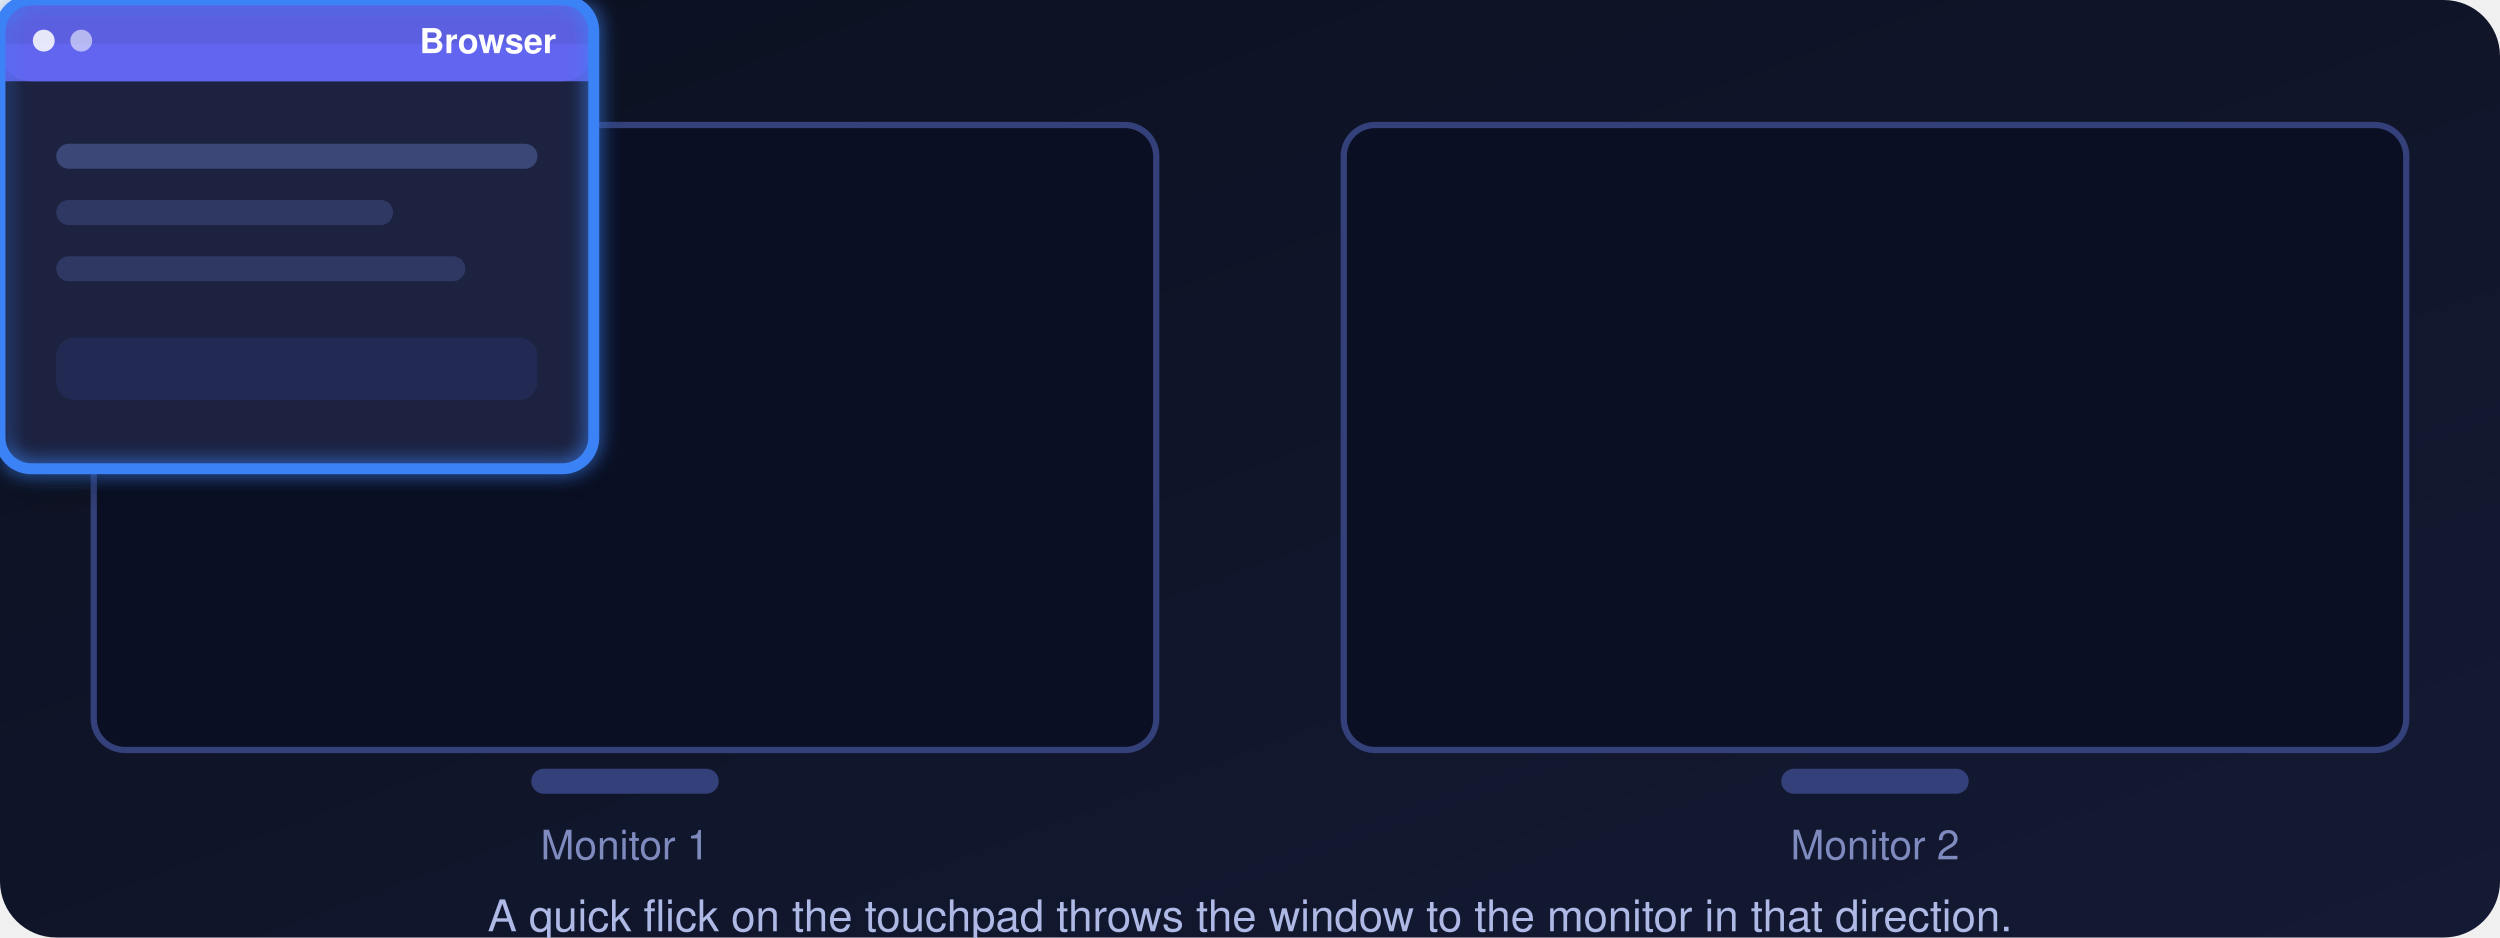
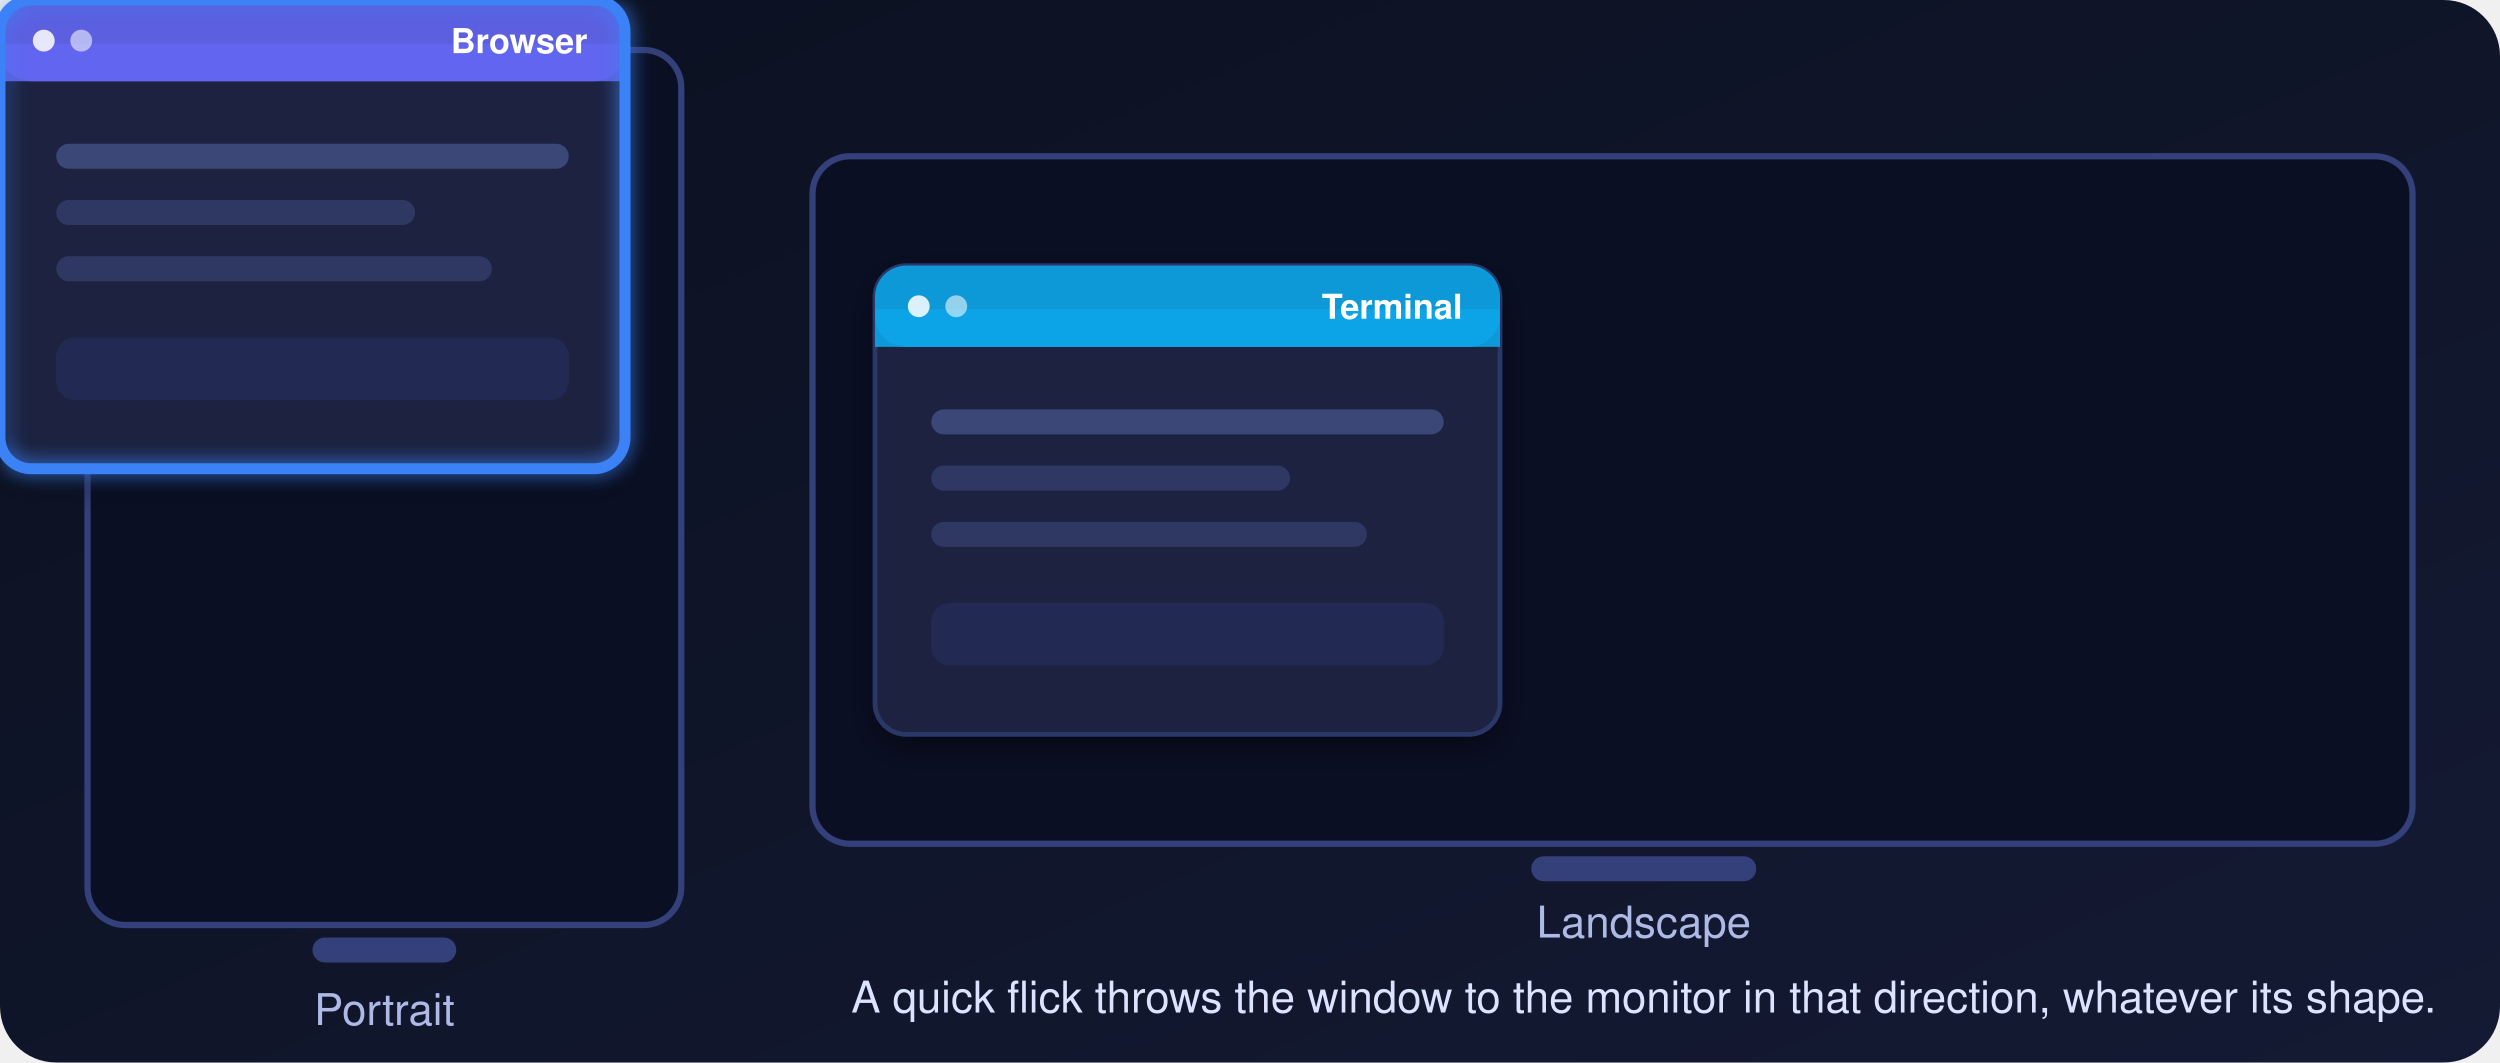
- <svg xmlns="http://www.w3.org/2000/svg" viewBox="0 0 800 300" width="800" height="300" role="img" aria-label="Animation: flicking a window throws it to the neighbouring monitor">
+ <svg xmlns="http://www.w3.org/2000/svg" viewBox="0 0 800 340" width="800" height="340" role="img" aria-label="Animation: a window is flicked left onto the portrait monitor and back to the landscape monitor">
  <defs>
    <linearGradient id="bg" x1="0" y1="0" x2="1" y2="1">
      <stop offset="0" stop-color="#0b1020" />
      <stop offset="1" stop-color="#141a33" />
    </linearGradient>
    <filter id="glow" x="-20%" y="-20%" width="140%" height="140%">
      <feGaussianBlur stdDeviation="3" result="b" />
      <feMerge>
        <feMergeNode in="b" />
        <feMergeNode in="SourceGraphic" />
      </feMerge>
    </filter>
    <filter id="shadow" x="-20%" y="-20%" width="140%" height="150%">
      <feDropShadow dx="0" dy="4" stdDeviation="5" flood-color="#000" flood-opacity=".45" />
    </filter>
  </defs>
-   <rect width="800" height="300" rx="18" fill="url(#bg)" />
-   <rect x="30" y="40" width="340" height="200" rx="10" fill="#0a0f24" stroke="#33407a" stroke-width="2" />
-   <rect x="430" y="40" width="340" height="200" rx="10" fill="#0a0f24" stroke="#33407a" stroke-width="2" />
-   <rect x="170" y="246" width="60" height="8" rx="4" fill="#33407a" />
-   <rect x="570" y="246" width="60" height="8" rx="4" fill="#33407a" />
-   <text x="200" y="275" text-anchor="middle" font-family="Segoe UI, system-ui, -apple-system, Helvetica, Arial, sans-serif" font-size="13" fill="#7f8bbf">Monitor 1</text>
-   <text x="600" y="275" text-anchor="middle" font-family="Segoe UI, system-ui, -apple-system, Helvetica, Arial, sans-serif" font-size="13" fill="#7f8bbf">Monitor 2</text>
-   <g>
-     <animateTransform attributeName="transform" type="translate" values="105 70;105 70;130 70;560 70;560 70;105 70" keyTimes="0;.2;.3;.5;.9;1" dur="6s" repeatCount="indefinite" calcMode="spline" keySplines="0 0 1 1;.5 0 .9 .6;.1 .7 .3 1;0 0 1 1;0 0 1 1" />
-     <rect x="-18" y="30" width="190" height="4" rx="2" fill="#93C5FD" opacity="0">
-       <animate attributeName="opacity" values="0;0;.7;0;0" keyTimes="0;.28;.36;.5;1" dur="6s" repeatCount="indefinite" />
-     </rect>
-     <rect x="-40" y="76" width="220" height="4" rx="2" fill="#93C5FD" opacity="0">
-       <animate attributeName="opacity" values="0;0;.6;0;0" keyTimes="0;.28;.36;.5;1" dur="6s" repeatCount="indefinite" />
-     </rect>
-     <g transform="translate(0 0)" filter="url(#shadow)">
-       <rect width="190" height="150" rx="10" fill="#1b2340" stroke="#2c3868" stroke-width="1.5" />
-       <rect width="190" height="26" rx="10" fill="#6366f1" opacity=".9" />
-       <rect y="14" width="190" height="12" fill="#6366f1" opacity=".9" />
+   <rect width="800" height="340" rx="18" fill="url(#bg)" />
+   <rect x="28" y="16" width="190" height="280" rx="12" fill="#0a0f24" stroke="#33407a" stroke-width="2" />
+   <rect x="260" y="50" width="512" height="220" rx="12" fill="#0a0f24" stroke="#33407a" stroke-width="2" />
+   <rect x="100" y="300" width="46" height="8" rx="4" fill="#33407a" />
+   <rect x="490" y="274" width="72" height="8" rx="4" fill="#33407a" />
+   <g transform="translate(280 85)" filter="url(#shadow)">
+     <rect width="200" height="150" rx="10" fill="#1b2340" stroke="#2c3868" stroke-width="1.5" />
+     <rect width="200" height="26" rx="10" fill="#0ea5e9" opacity=".9" />
+     <rect y="14" width="200" height="12" fill="#0ea5e9" opacity=".9" />
+     <circle cx="14" cy="13" r="3.5" fill="#fff" opacity=".85" />
+     <circle cx="26" cy="13" r="3.5" fill="#fff" opacity=".55" />
+     <text x="188" y="17" text-anchor="end" font-family="Segoe UI, system-ui, -apple-system, Helvetica, Arial, sans-serif" font-size="11" font-weight="600" fill="#fff">Terminal</text>
+     <rect x="18" y="46" width="164" height="8" rx="4" fill="#3a4676" />
+     <rect x="18" y="64" width="114.8" height="8" rx="4" fill="#2f3963" />
+     <rect x="18" y="82" width="139.4" height="8" rx="4" fill="#2f3963" />
+     <rect x="18" y="108" width="164" height="20" rx="6" fill="#222c52" />
+   </g>
+   <g opacity="0">
+     <animate attributeName="opacity" values="0;1;0" keyTimes="0;.28;.5" dur="9s" repeatCount="indefinite" calcMode="discrete" />
+     <g transform="translate(58 56)" filter="url(#shadow)">
+       <rect width="130" height="200" rx="10" fill="#1b2340" stroke="#2c3868" stroke-width="1.5" />
+       <rect width="130" height="26" rx="10" fill="#6366f1" opacity=".9" />
+       <rect y="14" width="130" height="12" fill="#6366f1" opacity=".9" />
      <circle cx="14" cy="13" r="3.5" fill="#fff" opacity=".85" />
      <circle cx="26" cy="13" r="3.5" fill="#fff" opacity=".55" />
-       <text x="178" y="17" text-anchor="end" font-family="Segoe UI, system-ui, -apple-system, Helvetica, Arial, sans-serif" font-size="11" font-weight="600" fill="#fff">Browser</text>
-       <rect x="18" y="46" width="154" height="8" rx="4" fill="#3a4676" />
-       <rect x="18" y="64" width="107.8" height="8" rx="4" fill="#2f3963" />
-       <rect x="18" y="82" width="130.9" height="8" rx="4" fill="#2f3963" />
-       <rect x="18" y="108" width="154" height="20" rx="6" fill="#222c52" />
+       <text x="118" y="17" text-anchor="end" font-family="Segoe UI, system-ui, -apple-system, Helvetica, Arial, sans-serif" font-size="11" font-weight="600" fill="#fff">Browser</text>
+       <rect x="18" y="46" width="94" height="8" rx="4" fill="#3a4676" />
+       <rect x="18" y="64" width="65.8" height="8" rx="4" fill="#2f3963" />
+       <rect x="18" y="82" width="79.9" height="8" rx="4" fill="#2f3963" />
+       <rect x="18" y="108" width="94" height="70" rx="6" fill="#222c52" />
    </g>
-     <rect width="190" height="150" rx="10" fill="none" stroke="#3B82F6" stroke-width="3.5" filter="url(#glow)" />
+     <rect x="58" y="56" width="130" height="200" rx="10" fill="none" stroke="#3B82F6" stroke-width="3.5" filter="url(#glow)" />
  </g>
-   <text x="400" y="298" text-anchor="middle" font-family="Segoe UI, system-ui, -apple-system, Helvetica, Arial, sans-serif" font-size="14" fill="#aeb9e6">A quick flick on the touchpad throws the window to the monitor in that direction.</text>
+   <g>
+     <animate attributeName="opacity" values="1;0;1" keyTimes="0;.28;.5" dur="9s" repeatCount="indefinite" calcMode="discrete" />
+     <animateTransform attributeName="transform" type="translate" values="540 85;540 85;58 105;58 105;540 85;540 85" keyTimes="0;.12;.28;.5;.66;1" dur="9s" repeatCount="indefinite" calcMode="spline" keySplines="0 0 1 1;.3 0 .2 1;0 0 1 1;.3 0 .2 1;0 0 1 1" />
+     <g>
+       <animateTransform attributeName="transform" type="scale" values="1;1;.68;.68;1;1" keyTimes="0;.12;.28;.5;.66;1" dur="9s" repeatCount="indefinite" calcMode="spline" keySplines="0 0 1 1;.3 0 .2 1;0 0 1 1;.3 0 .2 1;0 0 1 1" />
+       <rect x="200" y="30" width="170" height="4" rx="2" fill="#93C5FD" opacity="0">
+         <animate attributeName="opacity" values="0;0;.7;0;0;0;0;0;0" keyTimes="0;.14;.2;.28;.5;.54;.6;.66;1" dur="9s" repeatCount="indefinite" />
+       </rect>
+       <rect x="220" y="76" width="190" height="4" rx="2" fill="#93C5FD" opacity="0">
+         <animate attributeName="opacity" values="0;0;.6;0;0;0;0;0;0" keyTimes="0;.14;.2;.28;.5;.54;.6;.66;1" dur="9s" repeatCount="indefinite" />
+       </rect>
+       <rect x="-180" y="30" width="170" height="4" rx="2" fill="#93C5FD" opacity="0">
+         <animate attributeName="opacity" values="0;0;0;0;0;0;.7;0;0" keyTimes="0;.14;.2;.28;.5;.54;.6;.66;1" dur="9s" repeatCount="indefinite" />
+       </rect>
+       <rect x="-200" y="76" width="190" height="4" rx="2" fill="#93C5FD" opacity="0">
+         <animate attributeName="opacity" values="0;0;0;0;0;0;.6;0;0" keyTimes="0;.14;.2;.28;.5;.54;.6;.66;1" dur="9s" repeatCount="indefinite" />
+       </rect>
+       <g transform="translate(0 0)" filter="url(#shadow)">
+         <rect width="200" height="150" rx="10" fill="#1b2340" stroke="#2c3868" stroke-width="1.5" />
+         <rect width="200" height="26" rx="10" fill="#6366f1" opacity=".9" />
+         <rect y="14" width="200" height="12" fill="#6366f1" opacity=".9" />
+         <circle cx="14" cy="13" r="3.5" fill="#fff" opacity=".85" />
+         <circle cx="26" cy="13" r="3.5" fill="#fff" opacity=".55" />
+         <text x="188" y="17" text-anchor="end" font-family="Segoe UI, system-ui, -apple-system, Helvetica, Arial, sans-serif" font-size="11" font-weight="600" fill="#fff">Browser</text>
+         <rect x="18" y="46" width="164" height="8" rx="4" fill="#3a4676" />
+         <rect x="18" y="64" width="114.8" height="8" rx="4" fill="#2f3963" />
+         <rect x="18" y="82" width="139.4" height="8" rx="4" fill="#2f3963" />
+         <rect x="18" y="108" width="164" height="20" rx="6" fill="#222c52" />
+       </g>
+       <rect width="200" height="150" rx="10" fill="none" stroke="#3B82F6" stroke-width="3.5" filter="url(#glow)" />
+     </g>
+   </g>
+   <text x="123" y="328" text-anchor="middle" font-family="Segoe UI, system-ui, -apple-system, Helvetica, Arial, sans-serif" font-size="14" fill="#aeb9e6">Portrait</text>
+   <text x="526" y="300" text-anchor="middle" font-family="Segoe UI, system-ui, -apple-system, Helvetica, Arial, sans-serif" font-size="14" fill="#aeb9e6">Landscape</text>
+   <text x="526" y="324" text-anchor="middle" font-family="Segoe UI, system-ui, -apple-system, Helvetica, Arial, sans-serif" font-size="14" fill="#dbe3ff">A quick flick throws the window to the monitor in that direction, whatever its shape.</text>
</svg>
